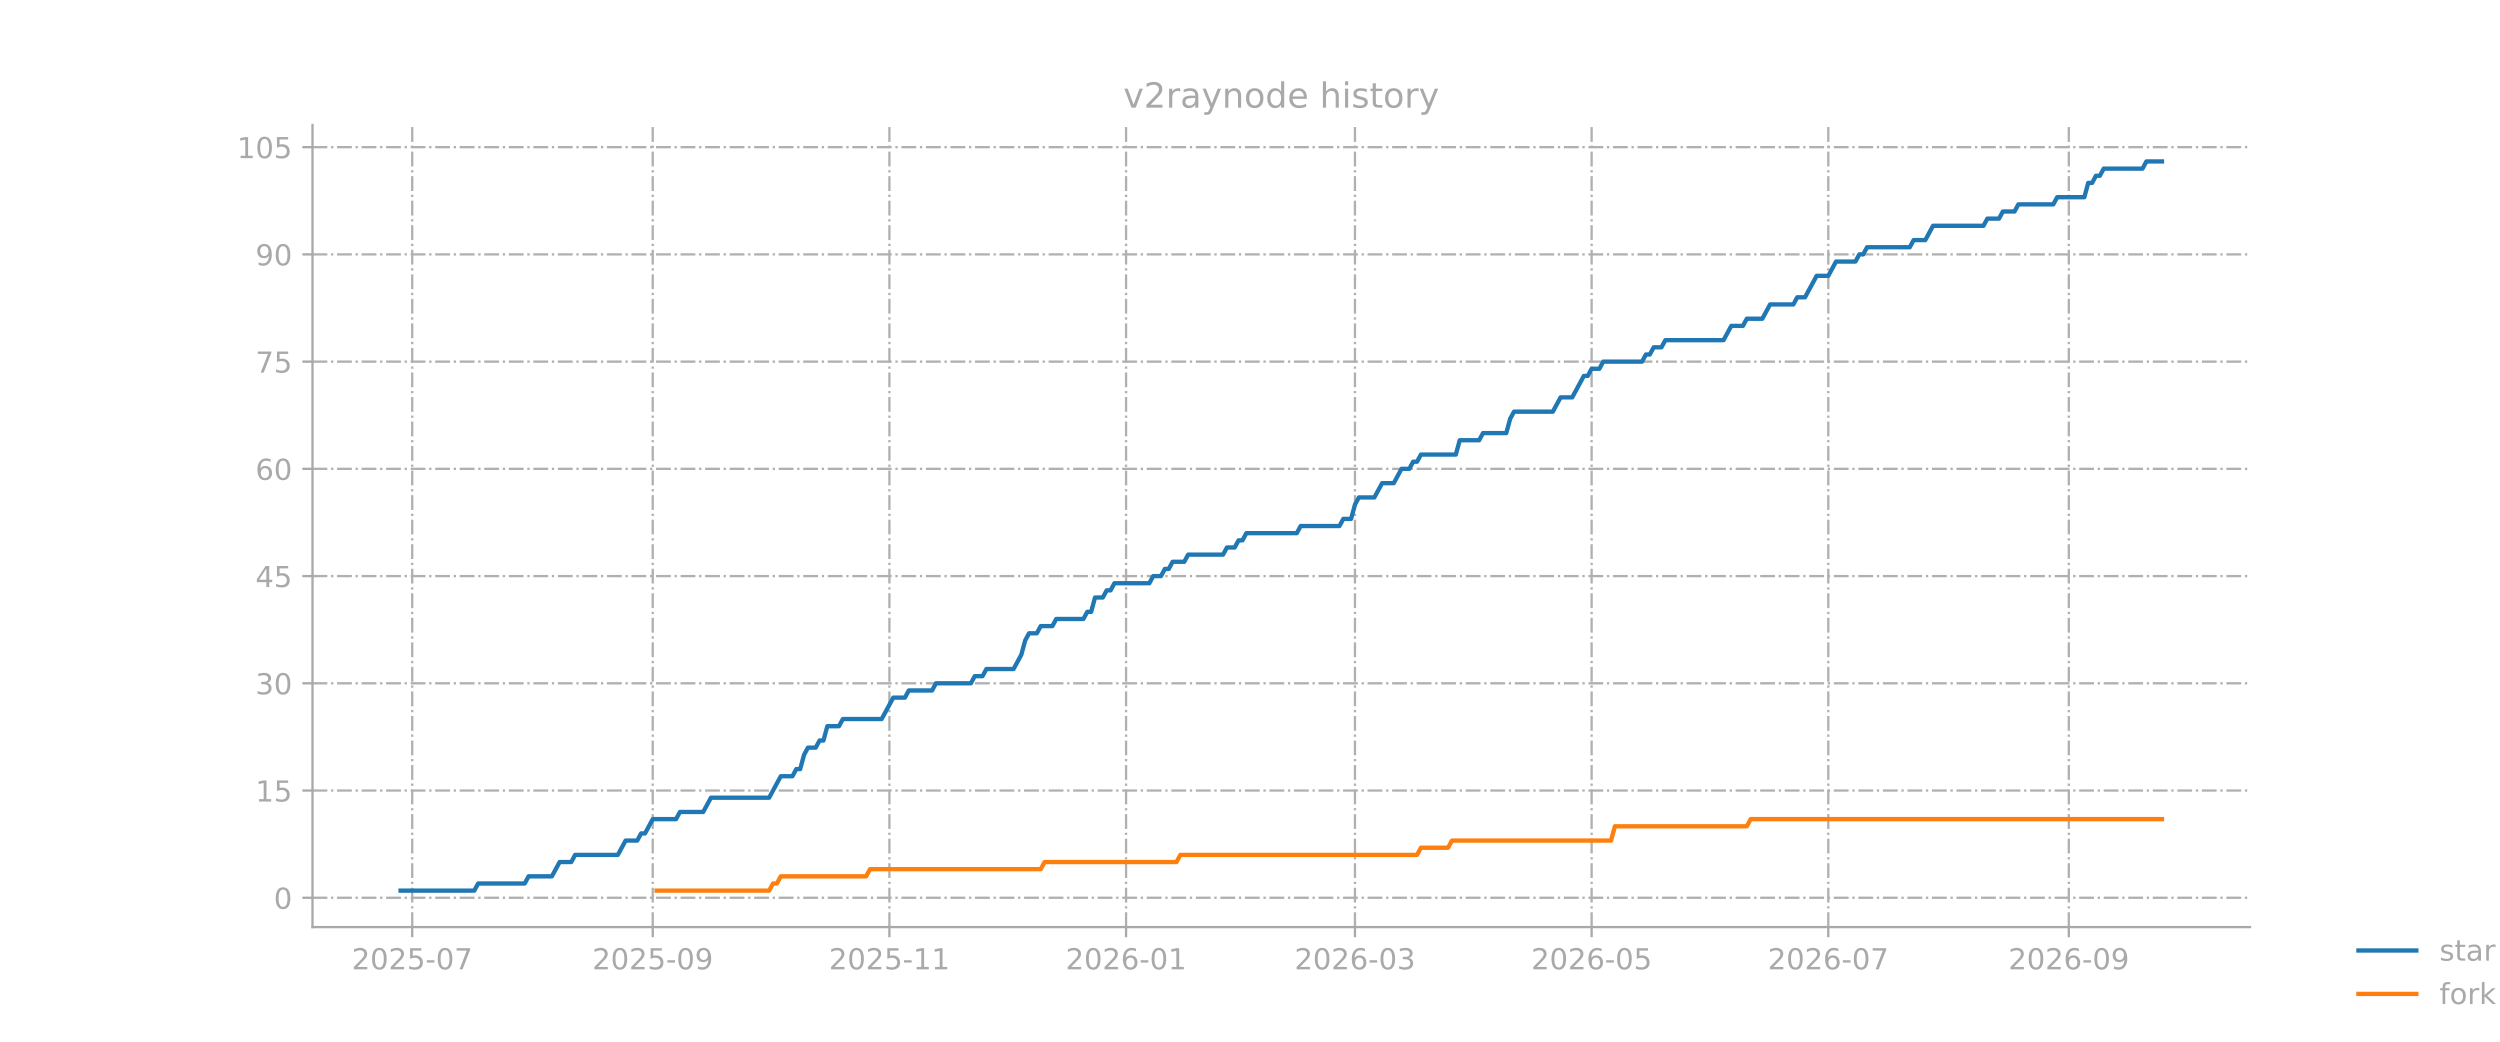
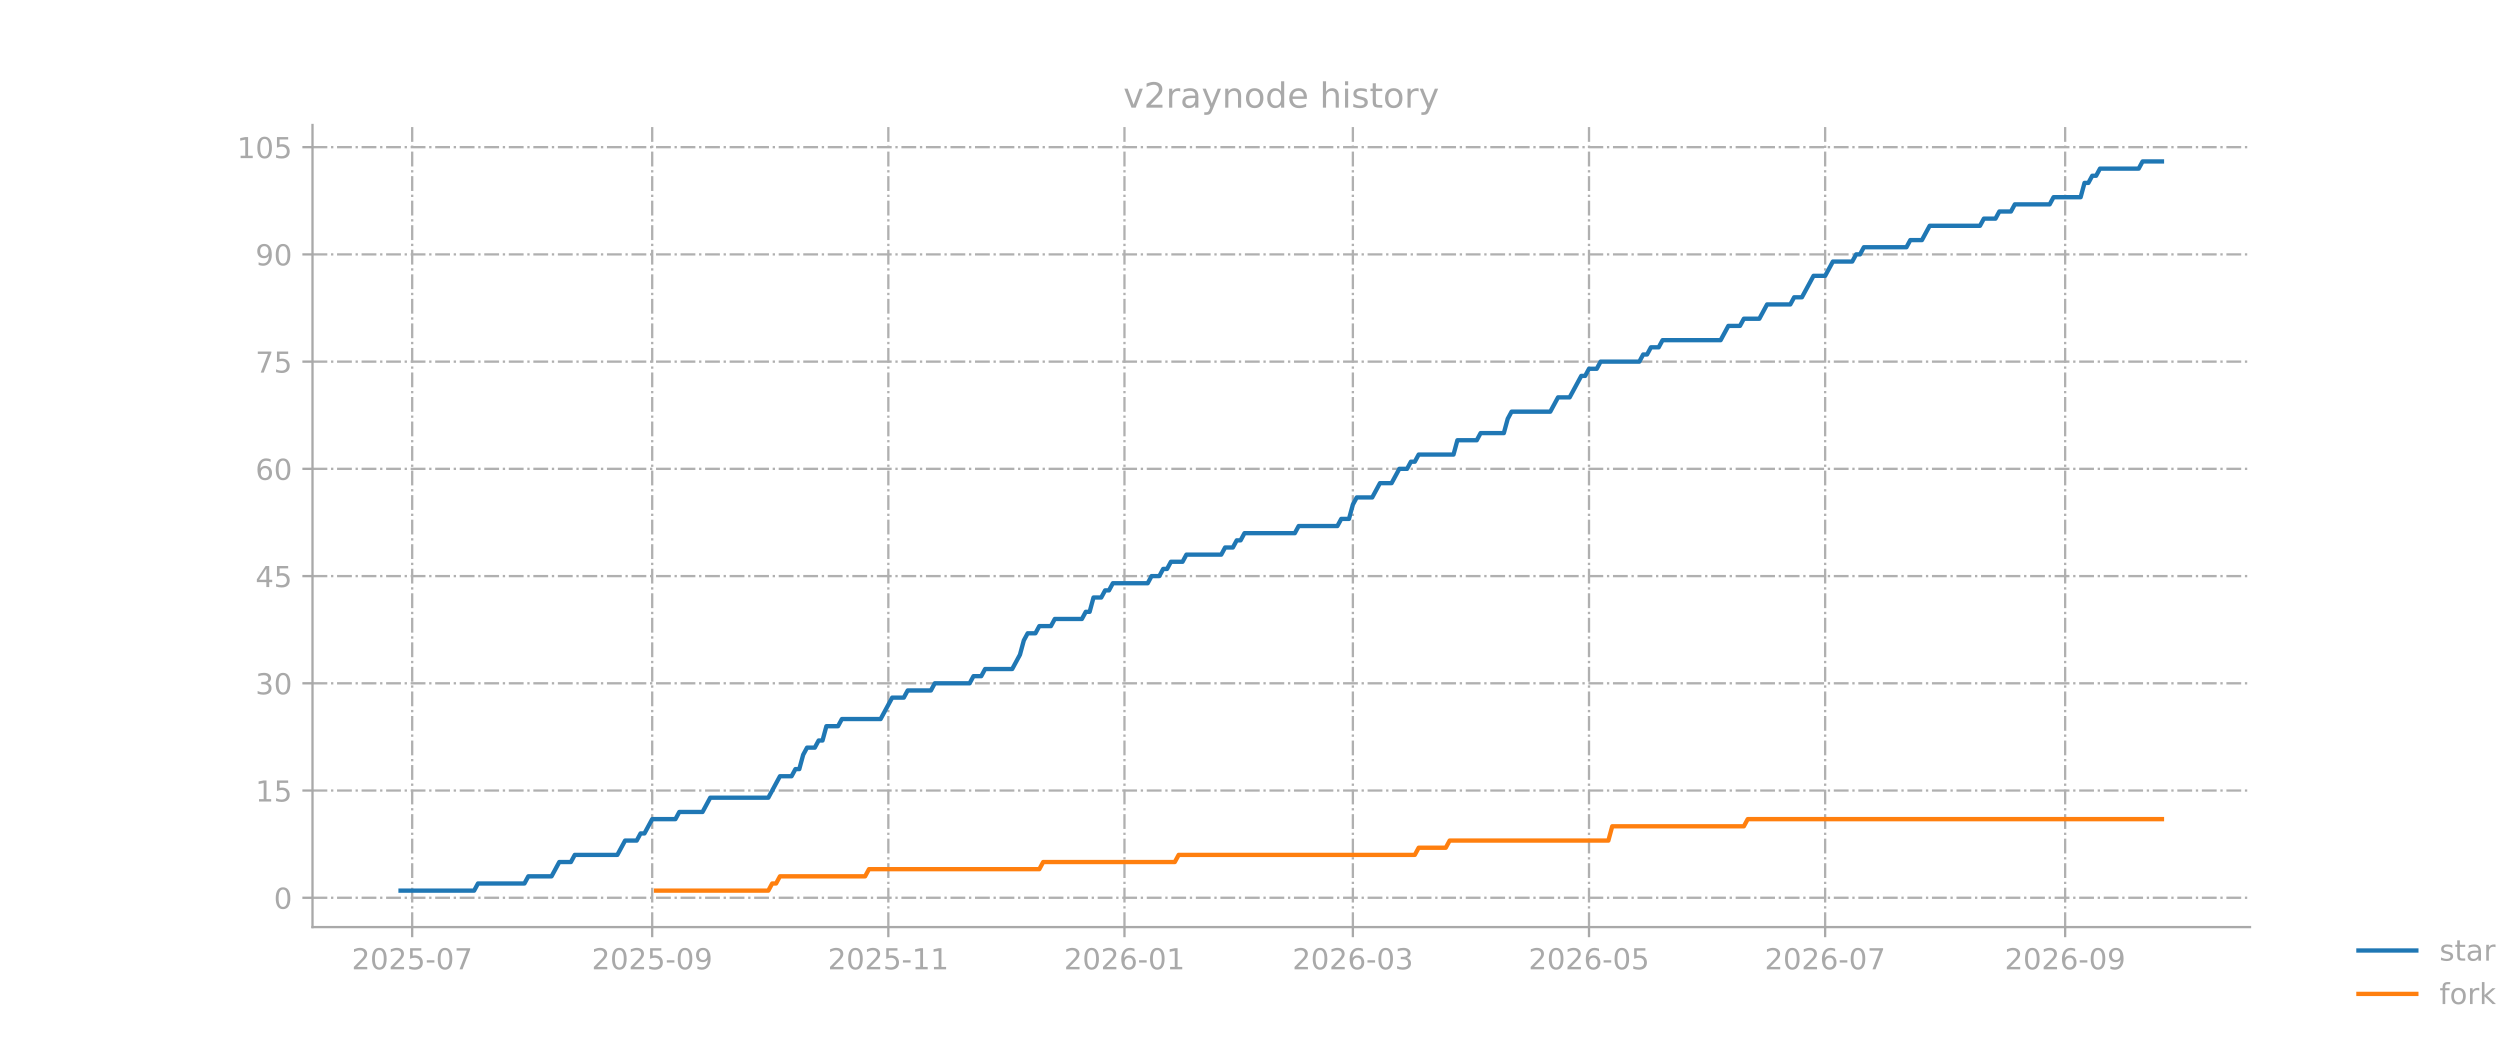
<svg xmlns="http://www.w3.org/2000/svg" xmlns:xlink="http://www.w3.org/1999/xlink" width="864pt" height="360pt" viewBox="0 0 864 360" version="1.1">
  <defs>
    <style type="text/css">*{stroke-linejoin: round; stroke-linecap: butt}</style>
  </defs>
  <g id="figure_1">
    <g id="patch_1">
      <path d="M 0 360  L 864 360  L 864 0  L 0 0  L 0 360  z " style="fill: none; opacity: 0" />
    </g>
    <g id="axes_1">
      <g id="patch_2">
        <path d="M 108 320.4  L 777.6 320.4  L 777.6 43.2  L 108 43.2  L 108 320.4  z " style="fill: none; opacity: 0" />
      </g>
      <g id="matplotlib.axis_1">
        <g id="xtick_1">
          <g id="line2d_1">
-             <path d="M 142.459 320.4  L 142.459 43.2  " clip-path="url(#peeb7a786c3)" style="fill: none; stroke-dasharray: 5.12,1.28,0.8,1.28; stroke-dashoffset: 0; stroke: #b0b0b0; stroke-width: 0.8" />
+             <path d="M 142.45 320.4  L 142.45 43.2  " clip-path="url(#pf9e2da7ff1)" style="fill: none; stroke-dasharray: 5.12,1.28,0.8,1.28; stroke-dashoffset: 0; stroke: #b0b0b0; stroke-width: 0.8" />
          </g>
          <g id="line2d_2">
            <defs>
-               <path id="mfc2c09c663" d="M 0 0  L 0 3.5  " style="stroke: #a9a9a9; stroke-width: 0.8" />
+               <path id="mf91ff2418b" d="M 0 0  L 0 3.5  " style="stroke: #a9a9a9; stroke-width: 0.8" />
            </defs>
            <g>
-               <use xlink:href="#mfc2c09c663" x="142.459" y="320.4" style="fill: #a9a9a9; stroke: #a9a9a9; stroke-width: 0.8" />
+               <use xlink:href="#mf91ff2418b" x="142.45" y="320.4" style="fill: #a9a9a9; stroke: #a9a9a9; stroke-width: 0.8" />
            </g>
          </g>
          <g id="text_1">
-             <g style="fill: #a9a9a9" transform="translate(121.5674 334.9977) scale(0.1 -0.1)">
+             <g style="fill: #a9a9a9" transform="translate(121.5585 334.9977) scale(0.1 -0.1)">
              <defs>
                <path id="DejaVuSans-15" d="M 1228 531  L 3431 531  L 3431 0  L 469 0  L 469 531  Q 828 903 1448 1529  Q 2069 2156 2228 2338  Q 2531 2678 2651 2914  Q 2772 3150 2772 3378  Q 2772 3750 2511 3984  Q 2250 4219 1831 4219  Q 1534 4219 1204 4116  Q 875 4013 500 3803  L 500 4441  Q 881 4594 1212 4672  Q 1544 4750 1819 4750  Q 2544 4750 2975 4387  Q 3406 4025 3406 3419  Q 3406 3131 3298 2873  Q 3191 2616 2906 2266  Q 2828 2175 2409 1742  Q 1991 1309 1228 531  z " transform="scale(0.015625)" />
                <path id="DejaVuSans-13" d="M 2034 4250  Q 1547 4250 1301 3770  Q 1056 3291 1056 2328  Q 1056 1369 1301 889  Q 1547 409 2034 409  Q 2525 409 2770 889  Q 3016 1369 3016 2328  Q 3016 3291 2770 3770  Q 2525 4250 2034 4250  z M 2034 4750  Q 2819 4750 3233 4129  Q 3647 3509 3647 2328  Q 3647 1150 3233 529  Q 2819 -91 2034 -91  Q 1250 -91 836 529  Q 422 1150 422 2328  Q 422 3509 836 4129  Q 1250 4750 2034 4750  z " transform="scale(0.015625)" />
                <path id="DejaVuSans-18" d="M 691 4666  L 3169 4666  L 3169 4134  L 1269 4134  L 1269 2991  Q 1406 3038 1543 3061  Q 1681 3084 1819 3084  Q 2600 3084 3056 2656  Q 3513 2228 3513 1497  Q 3513 744 3044 326  Q 2575 -91 1722 -91  Q 1428 -91 1123 -41  Q 819 9 494 109  L 494 744  Q 775 591 1075 516  Q 1375 441 1709 441  Q 2250 441 2565 725  Q 2881 1009 2881 1497  Q 2881 1984 2565 2268  Q 2250 2553 1709 2553  Q 1456 2553 1204 2497  Q 953 2441 691 2322  L 691 4666  z " transform="scale(0.015625)" />
                <path id="DejaVuSans-10" d="M 313 2009  L 1997 2009  L 1997 1497  L 313 1497  L 313 2009  z " transform="scale(0.015625)" />
                <path id="DejaVuSans-1a" d="M 525 4666  L 3525 4666  L 3525 4397  L 1831 0  L 1172 0  L 2766 4134  L 525 4134  L 525 4666  z " transform="scale(0.015625)" />
              </defs>
              <use xlink:href="#DejaVuSans-15" />
              <use xlink:href="#DejaVuSans-13" transform="translate(63.625 0)" />
              <use xlink:href="#DejaVuSans-15" transform="translate(127.25 0)" />
              <use xlink:href="#DejaVuSans-18" transform="translate(190.875 0)" />
              <use xlink:href="#DejaVuSans-10" transform="translate(254.5 0)" />
              <use xlink:href="#DejaVuSans-13" transform="translate(290.5781 0)" />
              <use xlink:href="#DejaVuSans-1a" transform="translate(354.2031 0)" />
            </g>
          </g>
        </g>
        <g id="xtick_2">
          <g id="line2d_3">
-             <path d="M 225.589 320.4  L 225.589 43.2  " clip-path="url(#peeb7a786c3)" style="fill: none; stroke-dasharray: 5.12,1.28,0.8,1.28; stroke-dashoffset: 0; stroke: #b0b0b0; stroke-width: 0.8" />
+             <path d="M 225.397 320.4  L 225.397 43.2  " clip-path="url(#pf9e2da7ff1)" style="fill: none; stroke-dasharray: 5.12,1.28,0.8,1.28; stroke-dashoffset: 0; stroke: #b0b0b0; stroke-width: 0.8" />
          </g>
          <g id="line2d_4">
            <g>
-               <use xlink:href="#mfc2c09c663" x="225.589" y="320.4" style="fill: #a9a9a9; stroke: #a9a9a9; stroke-width: 0.8" />
+               <use xlink:href="#mf91ff2418b" x="225.397" y="320.4" style="fill: #a9a9a9; stroke: #a9a9a9; stroke-width: 0.8" />
            </g>
          </g>
          <g id="text_2">
-             <g style="fill: #a9a9a9" transform="translate(204.6975 334.9977) scale(0.1 -0.1)">
+             <g style="fill: #a9a9a9" transform="translate(204.506 334.9977) scale(0.1 -0.1)">
              <defs>
                <path id="DejaVuSans-1c" d="M 703 97  L 703 672  Q 941 559 1184 500  Q 1428 441 1663 441  Q 2288 441 2617 861  Q 2947 1281 2994 2138  Q 2813 1869 2534 1725  Q 2256 1581 1919 1581  Q 1219 1581 811 2004  Q 403 2428 403 3163  Q 403 3881 828 4315  Q 1253 4750 1959 4750  Q 2769 4750 3195 4129  Q 3622 3509 3622 2328  Q 3622 1225 3098 567  Q 2575 -91 1691 -91  Q 1453 -91 1209 -44  Q 966 3 703 97  z M 1959 2075  Q 2384 2075 2632 2365  Q 2881 2656 2881 3163  Q 2881 3666 2632 3958  Q 2384 4250 1959 4250  Q 1534 4250 1286 3958  Q 1038 3666 1038 3163  Q 1038 2656 1286 2365  Q 1534 2075 1959 2075  z " transform="scale(0.015625)" />
              </defs>
              <use xlink:href="#DejaVuSans-15" />
              <use xlink:href="#DejaVuSans-13" transform="translate(63.625 0)" />
              <use xlink:href="#DejaVuSans-15" transform="translate(127.25 0)" />
              <use xlink:href="#DejaVuSans-18" transform="translate(190.875 0)" />
              <use xlink:href="#DejaVuSans-10" transform="translate(254.5 0)" />
              <use xlink:href="#DejaVuSans-13" transform="translate(290.5781 0)" />
              <use xlink:href="#DejaVuSans-1c" transform="translate(354.2031 0)" />
            </g>
          </g>
        </g>
        <g id="xtick_3">
          <g id="line2d_5">
-             <path d="M 307.378 320.4  L 307.378 43.2  " clip-path="url(#peeb7a786c3)" style="fill: none; stroke-dasharray: 5.12,1.28,0.8,1.28; stroke-dashoffset: 0; stroke: #b0b0b0; stroke-width: 0.8" />
+             <path d="M 307.007 320.4  L 307.007 43.2  " clip-path="url(#pf9e2da7ff1)" style="fill: none; stroke-dasharray: 5.12,1.28,0.8,1.28; stroke-dashoffset: 0; stroke: #b0b0b0; stroke-width: 0.8" />
          </g>
          <g id="line2d_6">
            <g>
-               <use xlink:href="#mfc2c09c663" x="307.378" y="320.4" style="fill: #a9a9a9; stroke: #a9a9a9; stroke-width: 0.8" />
+               <use xlink:href="#mf91ff2418b" x="307.007" y="320.4" style="fill: #a9a9a9; stroke: #a9a9a9; stroke-width: 0.8" />
            </g>
          </g>
          <g id="text_3">
-             <g style="fill: #a9a9a9" transform="translate(286.4869 334.9977) scale(0.1 -0.1)">
+             <g style="fill: #a9a9a9" transform="translate(286.1156 334.9977) scale(0.1 -0.1)">
              <defs>
                <path id="DejaVuSans-14" d="M 794 531  L 1825 531  L 1825 4091  L 703 3866  L 703 4441  L 1819 4666  L 2450 4666  L 2450 531  L 3481 531  L 3481 0  L 794 0  L 794 531  z " transform="scale(0.015625)" />
              </defs>
              <use xlink:href="#DejaVuSans-15" />
              <use xlink:href="#DejaVuSans-13" transform="translate(63.625 0)" />
              <use xlink:href="#DejaVuSans-15" transform="translate(127.25 0)" />
              <use xlink:href="#DejaVuSans-18" transform="translate(190.875 0)" />
              <use xlink:href="#DejaVuSans-10" transform="translate(254.5 0)" />
              <use xlink:href="#DejaVuSans-14" transform="translate(290.5781 0)" />
              <use xlink:href="#DejaVuSans-14" transform="translate(354.2031 0)" />
            </g>
          </g>
        </g>
        <g id="xtick_4">
          <g id="line2d_7">
-             <path d="M 389.168 320.4  L 389.168 43.2  " clip-path="url(#peeb7a786c3)" style="fill: none; stroke-dasharray: 5.12,1.28,0.8,1.28; stroke-dashoffset: 0; stroke: #b0b0b0; stroke-width: 0.8" />
+             <path d="M 388.617 320.4  L 388.617 43.2  " clip-path="url(#pf9e2da7ff1)" style="fill: none; stroke-dasharray: 5.12,1.28,0.8,1.28; stroke-dashoffset: 0; stroke: #b0b0b0; stroke-width: 0.8" />
          </g>
          <g id="line2d_8">
            <g>
-               <use xlink:href="#mfc2c09c663" x="389.168" y="320.4" style="fill: #a9a9a9; stroke: #a9a9a9; stroke-width: 0.8" />
+               <use xlink:href="#mf91ff2418b" x="388.617" y="320.4" style="fill: #a9a9a9; stroke: #a9a9a9; stroke-width: 0.8" />
            </g>
          </g>
          <g id="text_4">
-             <g style="fill: #a9a9a9" transform="translate(368.2762 334.9977) scale(0.1 -0.1)">
+             <g style="fill: #a9a9a9" transform="translate(367.7252 334.9977) scale(0.1 -0.1)">
              <defs>
                <path id="DejaVuSans-19" d="M 2113 2584  Q 1688 2584 1439 2293  Q 1191 2003 1191 1497  Q 1191 994 1439 701  Q 1688 409 2113 409  Q 2538 409 2786 701  Q 3034 994 3034 1497  Q 3034 2003 2786 2293  Q 2538 2584 2113 2584  z M 3366 4563  L 3366 3988  Q 3128 4100 2886 4159  Q 2644 4219 2406 4219  Q 1781 4219 1451 3797  Q 1122 3375 1075 2522  Q 1259 2794 1537 2939  Q 1816 3084 2150 3084  Q 2853 3084 3261 2657  Q 3669 2231 3669 1497  Q 3669 778 3244 343  Q 2819 -91 2113 -91  Q 1303 -91 875 529  Q 447 1150 447 2328  Q 447 3434 972 4092  Q 1497 4750 2381 4750  Q 2619 4750 2861 4703  Q 3103 4656 3366 4563  z " transform="scale(0.015625)" />
              </defs>
              <use xlink:href="#DejaVuSans-15" />
              <use xlink:href="#DejaVuSans-13" transform="translate(63.625 0)" />
              <use xlink:href="#DejaVuSans-15" transform="translate(127.25 0)" />
              <use xlink:href="#DejaVuSans-19" transform="translate(190.875 0)" />
              <use xlink:href="#DejaVuSans-10" transform="translate(254.5 0)" />
              <use xlink:href="#DejaVuSans-13" transform="translate(290.5781 0)" />
              <use xlink:href="#DejaVuSans-14" transform="translate(354.2031 0)" />
            </g>
          </g>
        </g>
        <g id="xtick_5">
          <g id="line2d_9">
-             <path d="M 468.275 320.4  L 468.275 43.2  " clip-path="url(#peeb7a786c3)" style="fill: none; stroke-dasharray: 5.12,1.28,0.8,1.28; stroke-dashoffset: 0; stroke: #b0b0b0; stroke-width: 0.8" />
+             <path d="M 467.55 320.4  L 467.55 43.2  " clip-path="url(#pf9e2da7ff1)" style="fill: none; stroke-dasharray: 5.12,1.28,0.8,1.28; stroke-dashoffset: 0; stroke: #b0b0b0; stroke-width: 0.8" />
          </g>
          <g id="line2d_10">
            <g>
-               <use xlink:href="#mfc2c09c663" x="468.275" y="320.4" style="fill: #a9a9a9; stroke: #a9a9a9; stroke-width: 0.8" />
+               <use xlink:href="#mf91ff2418b" x="467.55" y="320.4" style="fill: #a9a9a9; stroke: #a9a9a9; stroke-width: 0.8" />
            </g>
          </g>
          <g id="text_5">
-             <g style="fill: #a9a9a9" transform="translate(447.384 334.9977) scale(0.1 -0.1)">
+             <g style="fill: #a9a9a9" transform="translate(446.659 334.9977) scale(0.1 -0.1)">
              <defs>
                <path id="DejaVuSans-16" d="M 2597 2516  Q 3050 2419 3304 2112  Q 3559 1806 3559 1356  Q 3559 666 3084 287  Q 2609 -91 1734 -91  Q 1441 -91 1130 -33  Q 819 25 488 141  L 488 750  Q 750 597 1062 519  Q 1375 441 1716 441  Q 2309 441 2620 675  Q 2931 909 2931 1356  Q 2931 1769 2642 2001  Q 2353 2234 1838 2234  L 1294 2234  L 1294 2753  L 1863 2753  Q 2328 2753 2575 2939  Q 2822 3125 2822 3475  Q 2822 3834 2567 4026  Q 2313 4219 1838 4219  Q 1578 4219 1281 4162  Q 984 4106 628 3988  L 628 4550  Q 988 4650 1302 4700  Q 1616 4750 1894 4750  Q 2613 4750 3031 4423  Q 3450 4097 3450 3541  Q 3450 3153 3228 2886  Q 3006 2619 2597 2516  z " transform="scale(0.015625)" />
              </defs>
              <use xlink:href="#DejaVuSans-15" />
              <use xlink:href="#DejaVuSans-13" transform="translate(63.625 0)" />
              <use xlink:href="#DejaVuSans-15" transform="translate(127.25 0)" />
              <use xlink:href="#DejaVuSans-19" transform="translate(190.875 0)" />
              <use xlink:href="#DejaVuSans-10" transform="translate(254.5 0)" />
              <use xlink:href="#DejaVuSans-13" transform="translate(290.5781 0)" />
              <use xlink:href="#DejaVuSans-16" transform="translate(354.2031 0)" />
            </g>
          </g>
        </g>
        <g id="xtick_6">
          <g id="line2d_11">
-             <path d="M 550.065 320.4  L 550.065 43.2  " clip-path="url(#peeb7a786c3)" style="fill: none; stroke-dasharray: 5.12,1.28,0.8,1.28; stroke-dashoffset: 0; stroke: #b0b0b0; stroke-width: 0.8" />
+             <path d="M 549.16 320.4  L 549.16 43.2  " clip-path="url(#pf9e2da7ff1)" style="fill: none; stroke-dasharray: 5.12,1.28,0.8,1.28; stroke-dashoffset: 0; stroke: #b0b0b0; stroke-width: 0.8" />
          </g>
          <g id="line2d_12">
            <g>
-               <use xlink:href="#mfc2c09c663" x="550.065" y="320.4" style="fill: #a9a9a9; stroke: #a9a9a9; stroke-width: 0.8" />
+               <use xlink:href="#mf91ff2418b" x="549.16" y="320.4" style="fill: #a9a9a9; stroke: #a9a9a9; stroke-width: 0.8" />
            </g>
          </g>
          <g id="text_6">
-             <g style="fill: #a9a9a9" transform="translate(529.1733 334.9977) scale(0.1 -0.1)">
+             <g style="fill: #a9a9a9" transform="translate(528.2686 334.9977) scale(0.1 -0.1)">
              <use xlink:href="#DejaVuSans-15" />
              <use xlink:href="#DejaVuSans-13" transform="translate(63.625 0)" />
              <use xlink:href="#DejaVuSans-15" transform="translate(127.25 0)" />
              <use xlink:href="#DejaVuSans-19" transform="translate(190.875 0)" />
              <use xlink:href="#DejaVuSans-10" transform="translate(254.5 0)" />
              <use xlink:href="#DejaVuSans-13" transform="translate(290.5781 0)" />
              <use xlink:href="#DejaVuSans-18" transform="translate(354.2031 0)" />
            </g>
          </g>
        </g>
        <g id="xtick_7">
          <g id="line2d_13">
-             <path d="M 631.854 320.4  L 631.854 43.2  " clip-path="url(#peeb7a786c3)" style="fill: none; stroke-dasharray: 5.12,1.28,0.8,1.28; stroke-dashoffset: 0; stroke: #b0b0b0; stroke-width: 0.8" />
+             <path d="M 630.77 320.4  L 630.77 43.2  " clip-path="url(#pf9e2da7ff1)" style="fill: none; stroke-dasharray: 5.12,1.28,0.8,1.28; stroke-dashoffset: 0; stroke: #b0b0b0; stroke-width: 0.8" />
          </g>
          <g id="line2d_14">
            <g>
-               <use xlink:href="#mfc2c09c663" x="631.854" y="320.4" style="fill: #a9a9a9; stroke: #a9a9a9; stroke-width: 0.8" />
+               <use xlink:href="#mf91ff2418b" x="630.77" y="320.4" style="fill: #a9a9a9; stroke: #a9a9a9; stroke-width: 0.8" />
            </g>
          </g>
          <g id="text_7">
-             <g style="fill: #a9a9a9" transform="translate(610.9627 334.9977) scale(0.1 -0.1)">
+             <g style="fill: #a9a9a9" transform="translate(609.8782 334.9977) scale(0.1 -0.1)">
              <use xlink:href="#DejaVuSans-15" />
              <use xlink:href="#DejaVuSans-13" transform="translate(63.625 0)" />
              <use xlink:href="#DejaVuSans-15" transform="translate(127.25 0)" />
              <use xlink:href="#DejaVuSans-19" transform="translate(190.875 0)" />
              <use xlink:href="#DejaVuSans-10" transform="translate(254.5 0)" />
              <use xlink:href="#DejaVuSans-13" transform="translate(290.5781 0)" />
              <use xlink:href="#DejaVuSans-1a" transform="translate(354.2031 0)" />
            </g>
          </g>
        </g>
        <g id="xtick_8">
          <g id="line2d_15">
-             <path d="M 714.984 320.4  L 714.984 43.2  " clip-path="url(#peeb7a786c3)" style="fill: none; stroke-dasharray: 5.12,1.28,0.8,1.28; stroke-dashoffset: 0; stroke: #b0b0b0; stroke-width: 0.8" />
+             <path d="M 713.717 320.4  L 713.717 43.2  " clip-path="url(#pf9e2da7ff1)" style="fill: none; stroke-dasharray: 5.12,1.28,0.8,1.28; stroke-dashoffset: 0; stroke: #b0b0b0; stroke-width: 0.8" />
          </g>
          <g id="line2d_16">
            <g>
-               <use xlink:href="#mfc2c09c663" x="714.984" y="320.4" style="fill: #a9a9a9; stroke: #a9a9a9; stroke-width: 0.8" />
+               <use xlink:href="#mf91ff2418b" x="713.717" y="320.4" style="fill: #a9a9a9; stroke: #a9a9a9; stroke-width: 0.8" />
            </g>
          </g>
          <g id="text_8">
-             <g style="fill: #a9a9a9" transform="translate(694.0928 334.9977) scale(0.1 -0.1)">
+             <g style="fill: #a9a9a9" transform="translate(692.8257 334.9977) scale(0.1 -0.1)">
              <use xlink:href="#DejaVuSans-15" />
              <use xlink:href="#DejaVuSans-13" transform="translate(63.625 0)" />
              <use xlink:href="#DejaVuSans-15" transform="translate(127.25 0)" />
              <use xlink:href="#DejaVuSans-19" transform="translate(190.875 0)" />
              <use xlink:href="#DejaVuSans-10" transform="translate(254.5 0)" />
              <use xlink:href="#DejaVuSans-13" transform="translate(290.5781 0)" />
              <use xlink:href="#DejaVuSans-1c" transform="translate(354.2031 0)" />
            </g>
          </g>
        </g>
      </g>
      <g id="matplotlib.axis_2">
        <g id="ytick_1">
          <g id="line2d_17">
-             <path d="M 108 310.271  L 777.6 310.271  " clip-path="url(#peeb7a786c3)" style="fill: none; stroke-dasharray: 5.12,1.28,0.8,1.28; stroke-dashoffset: 0; stroke: #b0b0b0; stroke-width: 0.8" />
+             <path d="M 108 310.271  L 777.6 310.271  " clip-path="url(#pf9e2da7ff1)" style="fill: none; stroke-dasharray: 5.12,1.28,0.8,1.28; stroke-dashoffset: 0; stroke: #b0b0b0; stroke-width: 0.8" />
          </g>
          <g id="line2d_18">
            <defs>
-               <path id="m3fbd3d00a0" d="M 0 0  L -3.5 0  " style="stroke: #a9a9a9; stroke-width: 0.8" />
+               <path id="m2a376e84f8" d="M 0 0  L -3.5 0  " style="stroke: #a9a9a9; stroke-width: 0.8" />
            </defs>
            <g>
-               <use xlink:href="#m3fbd3d00a0" x="108" y="310.271" style="fill: #a9a9a9; stroke: #a9a9a9; stroke-width: 0.8" />
+               <use xlink:href="#m2a376e84f8" x="108" y="310.271" style="fill: #a9a9a9; stroke: #a9a9a9; stroke-width: 0.8" />
            </g>
          </g>
          <g id="text_9">
            <g style="fill: #a9a9a9" transform="translate(94.6375 314.0694) scale(0.1 -0.1)">
              <use xlink:href="#DejaVuSans-13" />
            </g>
          </g>
        </g>
        <g id="ytick_2">
          <g id="line2d_19">
-             <path d="M 108 273.212  L 777.6 273.212  " clip-path="url(#peeb7a786c3)" style="fill: none; stroke-dasharray: 5.12,1.28,0.8,1.28; stroke-dashoffset: 0; stroke: #b0b0b0; stroke-width: 0.8" />
+             <path d="M 108 273.212  L 777.6 273.212  " clip-path="url(#pf9e2da7ff1)" style="fill: none; stroke-dasharray: 5.12,1.28,0.8,1.28; stroke-dashoffset: 0; stroke: #b0b0b0; stroke-width: 0.8" />
          </g>
          <g id="line2d_20">
            <g>
-               <use xlink:href="#m3fbd3d00a0" x="108" y="273.212" style="fill: #a9a9a9; stroke: #a9a9a9; stroke-width: 0.8" />
+               <use xlink:href="#m2a376e84f8" x="108" y="273.212" style="fill: #a9a9a9; stroke: #a9a9a9; stroke-width: 0.8" />
            </g>
          </g>
          <g id="text_10">
            <g style="fill: #a9a9a9" transform="translate(88.275 277.0106) scale(0.1 -0.1)">
              <use xlink:href="#DejaVuSans-14" />
              <use xlink:href="#DejaVuSans-18" transform="translate(63.625 0)" />
            </g>
          </g>
        </g>
        <g id="ytick_3">
          <g id="line2d_21">
-             <path d="M 108 236.153  L 777.6 236.153  " clip-path="url(#peeb7a786c3)" style="fill: none; stroke-dasharray: 5.12,1.28,0.8,1.28; stroke-dashoffset: 0; stroke: #b0b0b0; stroke-width: 0.8" />
+             <path d="M 108 236.153  L 777.6 236.153  " clip-path="url(#pf9e2da7ff1)" style="fill: none; stroke-dasharray: 5.12,1.28,0.8,1.28; stroke-dashoffset: 0; stroke: #b0b0b0; stroke-width: 0.8" />
          </g>
          <g id="line2d_22">
            <g>
-               <use xlink:href="#m3fbd3d00a0" x="108" y="236.153" style="fill: #a9a9a9; stroke: #a9a9a9; stroke-width: 0.8" />
+               <use xlink:href="#m2a376e84f8" x="108" y="236.153" style="fill: #a9a9a9; stroke: #a9a9a9; stroke-width: 0.8" />
            </g>
          </g>
          <g id="text_11">
            <g style="fill: #a9a9a9" transform="translate(88.275 239.9518) scale(0.1 -0.1)">
              <use xlink:href="#DejaVuSans-16" />
              <use xlink:href="#DejaVuSans-13" transform="translate(63.625 0)" />
            </g>
          </g>
        </g>
        <g id="ytick_4">
          <g id="line2d_23">
-             <path d="M 108 199.094  L 777.6 199.094  " clip-path="url(#peeb7a786c3)" style="fill: none; stroke-dasharray: 5.12,1.28,0.8,1.28; stroke-dashoffset: 0; stroke: #b0b0b0; stroke-width: 0.8" />
+             <path d="M 108 199.094  L 777.6 199.094  " clip-path="url(#pf9e2da7ff1)" style="fill: none; stroke-dasharray: 5.12,1.28,0.8,1.28; stroke-dashoffset: 0; stroke: #b0b0b0; stroke-width: 0.8" />
          </g>
          <g id="line2d_24">
            <g>
-               <use xlink:href="#m3fbd3d00a0" x="108" y="199.094" style="fill: #a9a9a9; stroke: #a9a9a9; stroke-width: 0.8" />
+               <use xlink:href="#m2a376e84f8" x="108" y="199.094" style="fill: #a9a9a9; stroke: #a9a9a9; stroke-width: 0.8" />
            </g>
          </g>
          <g id="text_12">
            <g style="fill: #a9a9a9" transform="translate(88.275 202.8929) scale(0.1 -0.1)">
              <defs>
                <path id="DejaVuSans-17" d="M 2419 4116  L 825 1625  L 2419 1625  L 2419 4116  z M 2253 4666  L 3047 4666  L 3047 1625  L 3713 1625  L 3713 1100  L 3047 1100  L 3047 0  L 2419 0  L 2419 1100  L 313 1100  L 313 1709  L 2253 4666  z " transform="scale(0.015625)" />
              </defs>
              <use xlink:href="#DejaVuSans-17" />
              <use xlink:href="#DejaVuSans-18" transform="translate(63.625 0)" />
            </g>
          </g>
        </g>
        <g id="ytick_5">
          <g id="line2d_25">
-             <path d="M 108 162.035  L 777.6 162.035  " clip-path="url(#peeb7a786c3)" style="fill: none; stroke-dasharray: 5.12,1.28,0.8,1.28; stroke-dashoffset: 0; stroke: #b0b0b0; stroke-width: 0.8" />
+             <path d="M 108 162.035  L 777.6 162.035  " clip-path="url(#pf9e2da7ff1)" style="fill: none; stroke-dasharray: 5.12,1.28,0.8,1.28; stroke-dashoffset: 0; stroke: #b0b0b0; stroke-width: 0.8" />
          </g>
          <g id="line2d_26">
            <g>
-               <use xlink:href="#m3fbd3d00a0" x="108" y="162.035" style="fill: #a9a9a9; stroke: #a9a9a9; stroke-width: 0.8" />
+               <use xlink:href="#m2a376e84f8" x="108" y="162.035" style="fill: #a9a9a9; stroke: #a9a9a9; stroke-width: 0.8" />
            </g>
          </g>
          <g id="text_13">
            <g style="fill: #a9a9a9" transform="translate(88.275 165.8341) scale(0.1 -0.1)">
              <use xlink:href="#DejaVuSans-19" />
              <use xlink:href="#DejaVuSans-13" transform="translate(63.625 0)" />
            </g>
          </g>
        </g>
        <g id="ytick_6">
          <g id="line2d_27">
-             <path d="M 108 124.976  L 777.6 124.976  " clip-path="url(#peeb7a786c3)" style="fill: none; stroke-dasharray: 5.12,1.28,0.8,1.28; stroke-dashoffset: 0; stroke: #b0b0b0; stroke-width: 0.8" />
+             <path d="M 108 124.976  L 777.6 124.976  " clip-path="url(#pf9e2da7ff1)" style="fill: none; stroke-dasharray: 5.12,1.28,0.8,1.28; stroke-dashoffset: 0; stroke: #b0b0b0; stroke-width: 0.8" />
          </g>
          <g id="line2d_28">
            <g>
-               <use xlink:href="#m3fbd3d00a0" x="108" y="124.976" style="fill: #a9a9a9; stroke: #a9a9a9; stroke-width: 0.8" />
+               <use xlink:href="#m2a376e84f8" x="108" y="124.976" style="fill: #a9a9a9; stroke: #a9a9a9; stroke-width: 0.8" />
            </g>
          </g>
          <g id="text_14">
            <g style="fill: #a9a9a9" transform="translate(88.275 128.7753) scale(0.1 -0.1)">
              <use xlink:href="#DejaVuSans-1a" />
              <use xlink:href="#DejaVuSans-18" transform="translate(63.625 0)" />
            </g>
          </g>
        </g>
        <g id="ytick_7">
          <g id="line2d_29">
-             <path d="M 108 87.918  L 777.6 87.918  " clip-path="url(#peeb7a786c3)" style="fill: none; stroke-dasharray: 5.12,1.28,0.8,1.28; stroke-dashoffset: 0; stroke: #b0b0b0; stroke-width: 0.8" />
+             <path d="M 108 87.918  L 777.6 87.918  " clip-path="url(#pf9e2da7ff1)" style="fill: none; stroke-dasharray: 5.12,1.28,0.8,1.28; stroke-dashoffset: 0; stroke: #b0b0b0; stroke-width: 0.8" />
          </g>
          <g id="line2d_30">
            <g>
-               <use xlink:href="#m3fbd3d00a0" x="108" y="87.918" style="fill: #a9a9a9; stroke: #a9a9a9; stroke-width: 0.8" />
+               <use xlink:href="#m2a376e84f8" x="108" y="87.918" style="fill: #a9a9a9; stroke: #a9a9a9; stroke-width: 0.8" />
            </g>
          </g>
          <g id="text_15">
            <g style="fill: #a9a9a9" transform="translate(88.275 91.71648) scale(0.1 -0.1)">
              <use xlink:href="#DejaVuSans-1c" />
              <use xlink:href="#DejaVuSans-13" transform="translate(63.625 0)" />
            </g>
          </g>
        </g>
        <g id="ytick_8">
          <g id="line2d_31">
-             <path d="M 108 50.859  L 777.6 50.859  " clip-path="url(#peeb7a786c3)" style="fill: none; stroke-dasharray: 5.12,1.28,0.8,1.28; stroke-dashoffset: 0; stroke: #b0b0b0; stroke-width: 0.8" />
+             <path d="M 108 50.859  L 777.6 50.859  " clip-path="url(#pf9e2da7ff1)" style="fill: none; stroke-dasharray: 5.12,1.28,0.8,1.28; stroke-dashoffset: 0; stroke: #b0b0b0; stroke-width: 0.8" />
          </g>
          <g id="line2d_32">
            <g>
-               <use xlink:href="#m3fbd3d00a0" x="108" y="50.859" style="fill: #a9a9a9; stroke: #a9a9a9; stroke-width: 0.8" />
+               <use xlink:href="#m2a376e84f8" x="108" y="50.859" style="fill: #a9a9a9; stroke: #a9a9a9; stroke-width: 0.8" />
            </g>
          </g>
          <g id="text_16">
            <g style="fill: #a9a9a9" transform="translate(81.9125 54.65765) scale(0.1 -0.1)">
              <use xlink:href="#DejaVuSans-14" />
              <use xlink:href="#DejaVuSans-13" transform="translate(63.625 0)" />
              <use xlink:href="#DejaVuSans-18" transform="translate(127.25 0)" />
            </g>
          </g>
        </g>
      </g>
      <g id="line2d_33">
-         <path d="M 138.436 307.8  L 163.912 307.8  L 165.253 305.329  L 181.342 305.329  L 182.683 302.859  L 190.728 302.859  L 193.41 297.918  L 197.432 297.918  L 198.773 295.447  L 213.522 295.447  L 216.203 290.506  L 220.226 290.506  L 221.567 288.035  L 222.907 288.035  L 225.589 283.094  L 233.634 283.094  L 234.975 280.624  L 243.019 280.624  L 245.701 275.682  L 265.813 275.682  L 269.836 268.271  L 273.858 268.271  L 275.199 265.8  L 276.54 265.8  L 277.88 260.859  L 279.221 258.388  L 281.903 258.388  L 283.244 255.918  L 284.585 255.918  L 285.925 250.976  L 289.948 250.976  L 291.289 248.506  L 304.697 248.506  L 308.719 241.094  L 312.742 241.094  L 314.082 238.624  L 322.127 238.624  L 323.468 236.153  L 335.535 236.153  L 336.876 233.682  L 339.558 233.682  L 340.899 231.212  L 350.284 231.212  L 352.966 226.271  L 354.307 221.329  L 355.647 218.859  L 358.329 218.859  L 359.67 216.388  L 363.692 216.388  L 365.033 213.918  L 374.419 213.918  L 375.76 211.447  L 377.1 211.447  L 378.441 206.506  L 381.123 206.506  L 382.464 204.035  L 383.804 204.035  L 385.145 201.565  L 397.212 201.565  L 398.553 199.094  L 401.235 199.094  L 402.576 196.624  L 403.917 196.624  L 405.257 194.153  L 409.28 194.153  L 410.621 191.682  L 422.688 191.682  L 424.029 189.212  L 426.71 189.212  L 428.051 186.741  L 429.392 186.741  L 430.733 184.271  L 448.163 184.271  L 449.504 181.8  L 462.912 181.8  L 464.253 179.329  L 466.935 179.329  L 468.275 174.388  L 469.616 171.918  L 474.979 171.918  L 477.661 166.976  L 481.683 166.976  L 484.365 162.035  L 487.047 162.035  L 488.388 159.565  L 489.728 159.565  L 491.069 157.094  L 503.136 157.094  L 504.477 152.153  L 511.181 152.153  L 512.522 149.682  L 520.567 149.682  L 521.908 144.741  L 523.249 142.271  L 536.657 142.271  L 539.338 137.329  L 543.361 137.329  L 547.383 129.918  L 548.724 129.918  L 550.065 127.447  L 552.746 127.447  L 554.087 124.976  L 567.495 124.976  L 568.836 122.506  L 570.177 122.506  L 571.518 120.035  L 574.199 120.035  L 575.54 117.565  L 595.652 117.565  L 598.334 112.624  L 602.356 112.624  L 603.697 110.153  L 609.06 110.153  L 611.742 105.212  L 619.787 105.212  L 621.128 102.741  L 623.809 102.741  L 627.832 95.329  L 631.854 95.329  L 634.536 90.388  L 641.24 90.388  L 642.581 87.918  L 643.921 87.918  L 645.262 85.447  L 660.011 85.447  L 661.352 82.976  L 665.374 82.976  L 668.056 78.035  L 685.486 78.035  L 686.827 75.565  L 690.85 75.565  L 692.19 73.094  L 696.213 73.094  L 697.554 70.624  L 709.621 70.624  L 710.962 68.153  L 720.347 68.153  L 721.688 63.212  L 723.029 63.212  L 724.37 60.741  L 725.711 60.741  L 727.052 58.271  L 740.46 58.271  L 741.8 55.8  L 747.164 55.8  L 747.164 55.8  " clip-path="url(#peeb7a786c3)" style="fill: none; stroke: #1f77b4; stroke-width: 1.5; stroke-linecap: square" />
+         <path d="M 138.436 307.8  L 163.856 307.8  L 165.194 305.329  L 181.248 305.329  L 182.586 302.859  L 190.613 302.859  L 193.289 297.918  L 197.302 297.918  L 198.64 295.447  L 213.357 295.447  L 216.032 290.506  L 220.046 290.506  L 221.384 288.035  L 222.722 288.035  L 225.397 283.094  L 233.425 283.094  L 234.762 280.624  L 242.79 280.624  L 245.465 275.682  L 265.533 275.682  L 269.547 268.271  L 273.56 268.271  L 274.898 265.8  L 276.236 265.8  L 277.574 260.859  L 278.912 258.388  L 281.588 258.388  L 282.925 255.918  L 284.263 255.918  L 285.601 250.976  L 289.615 250.976  L 290.953 248.506  L 304.331 248.506  L 308.345 241.094  L 312.358 241.094  L 313.696 238.624  L 321.723 238.624  L 323.061 236.153  L 335.102 236.153  L 336.44 233.682  L 339.116 233.682  L 340.454 231.212  L 349.819 231.212  L 352.494 226.271  L 353.832 221.329  L 355.17 218.859  L 357.846 218.859  L 359.184 216.388  L 363.197 216.388  L 364.535 213.918  L 373.9 213.918  L 375.238 211.447  L 376.576 211.447  L 377.914 206.506  L 380.589 206.506  L 381.927 204.035  L 383.265 204.035  L 384.603 201.565  L 396.644 201.565  L 397.982 199.094  L 400.657 199.094  L 401.995 196.624  L 403.333 196.624  L 404.671 194.153  L 408.685 194.153  L 410.022 191.682  L 422.063 191.682  L 423.401 189.212  L 426.077 189.212  L 427.415 186.741  L 428.752 186.741  L 430.09 184.271  L 447.483 184.271  L 448.82 181.8  L 462.199 181.8  L 463.537 179.329  L 466.213 179.329  L 467.55 174.388  L 468.888 171.918  L 474.24 171.918  L 476.915 166.976  L 480.929 166.976  L 483.605 162.035  L 486.281 162.035  L 487.618 159.565  L 488.956 159.565  L 490.294 157.094  L 502.335 157.094  L 503.673 152.153  L 510.362 152.153  L 511.7 149.682  L 519.727 149.682  L 521.065 144.741  L 522.403 142.271  L 535.781 142.271  L 538.457 137.329  L 542.471 137.329  L 546.484 129.918  L 547.822 129.918  L 549.16 127.447  L 551.836 127.447  L 553.174 124.976  L 566.552 124.976  L 567.89 122.506  L 569.228 122.506  L 570.566 120.035  L 573.242 120.035  L 574.579 117.565  L 594.647 117.565  L 597.323 112.624  L 601.337 112.624  L 602.675 110.153  L 608.026 110.153  L 610.702 105.212  L 618.729 105.212  L 620.067 102.741  L 622.742 102.741  L 626.756 95.329  L 630.77 95.329  L 633.445 90.388  L 640.135 90.388  L 641.473 87.918  L 642.81 87.918  L 644.148 85.447  L 658.865 85.447  L 660.203 82.976  L 664.216 82.976  L 666.892 78.035  L 684.284 78.035  L 685.622 75.565  L 689.636 75.565  L 690.973 73.094  L 694.987 73.094  L 696.325 70.624  L 708.366 70.624  L 709.703 68.153  L 719.069 68.153  L 720.406 63.212  L 721.744 63.212  L 723.082 60.741  L 724.42 60.741  L 725.758 58.271  L 739.136 58.271  L 740.474 55.8  L 747.164 55.8  L 747.164 55.8  " clip-path="url(#pf9e2da7ff1)" style="fill: none; stroke: #1f77b4; stroke-width: 1.5; stroke-linecap: square" />
      </g>
      <g id="line2d_34">
-         <path d="M 226.93 307.8  L 265.813 307.8  L 267.154 305.329  L 268.495 305.329  L 269.836 302.859  L 299.333 302.859  L 300.674 300.388  L 359.67 300.388  L 361.011 297.918  L 406.598 297.918  L 407.939 295.447  L 489.728 295.447  L 491.069 292.976  L 500.455 292.976  L 501.796 290.506  L 556.769 290.506  L 558.11 285.565  L 603.697 285.565  L 605.038 283.094  L 747.164 283.094  L 747.164 283.094  " clip-path="url(#peeb7a786c3)" style="fill: none; stroke: #ff7f0e; stroke-width: 1.5; stroke-linecap: square" />
+         <path d="M 226.735 307.8  L 265.533 307.8  L 266.871 305.329  L 268.209 305.329  L 269.547 302.859  L 298.98 302.859  L 300.318 300.388  L 359.184 300.388  L 360.521 297.918  L 406.009 297.918  L 407.347 295.447  L 488.956 295.447  L 490.294 292.976  L 499.659 292.976  L 500.997 290.506  L 555.849 290.506  L 557.187 285.565  L 602.675 285.565  L 604.012 283.094  L 747.164 283.094  L 747.164 283.094  " clip-path="url(#pf9e2da7ff1)" style="fill: none; stroke: #ff7f0e; stroke-width: 1.5; stroke-linecap: square" />
      </g>
      <g id="patch_3">
        <path d="M 108 320.4  L 108 43.2  " style="fill: none; stroke: #a9a9a9; stroke-width: 0.8; stroke-linejoin: miter; stroke-linecap: square" />
      </g>
      <g id="patch_4">
        <path d="M 777.6 320.4  L 777.6 43.2  " style="fill: none" />
      </g>
      <g id="patch_5">
        <path d="M 108 320.4  L 777.6 320.4  " style="fill: none; stroke: #a9a9a9; stroke-width: 0.8; stroke-linejoin: miter; stroke-linecap: square" />
      </g>
      <g id="patch_6">
        <path d="M 108 43.2  L 777.6 43.2  " style="fill: none" />
      </g>
      <g id="text_17">
        <g style="fill: #a9a9a9" transform="translate(388.2188 37.2) scale(0.12 -0.12)">
          <defs>
            <path id="DejaVuSans-59" d="M 191 3500  L 800 3500  L 1894 563  L 2988 3500  L 3597 3500  L 2284 0  L 1503 0  L 191 3500  z " transform="scale(0.015625)" />
            <path id="DejaVuSans-55" d="M 2631 2963  Q 2534 3019 2420 3045  Q 2306 3072 2169 3072  Q 1681 3072 1420 2755  Q 1159 2438 1159 1844  L 1159 0  L 581 0  L 581 3500  L 1159 3500  L 1159 2956  Q 1341 3275 1631 3429  Q 1922 3584 2338 3584  Q 2397 3584 2469 3576  Q 2541 3569 2628 3553  L 2631 2963  z " transform="scale(0.015625)" />
            <path id="DejaVuSans-44" d="M 2194 1759  Q 1497 1759 1228 1600  Q 959 1441 959 1056  Q 959 750 1161 570  Q 1363 391 1709 391  Q 2188 391 2477 730  Q 2766 1069 2766 1631  L 2766 1759  L 2194 1759  z M 3341 1997  L 3341 0  L 2766 0  L 2766 531  Q 2569 213 2275 61  Q 1981 -91 1556 -91  Q 1019 -91 701 211  Q 384 513 384 1019  Q 384 1609 779 1909  Q 1175 2209 1959 2209  L 2766 2209  L 2766 2266  Q 2766 2663 2505 2880  Q 2244 3097 1772 3097  Q 1472 3097 1187 3025  Q 903 2953 641 2809  L 641 3341  Q 956 3463 1253 3523  Q 1550 3584 1831 3584  Q 2591 3584 2966 3190  Q 3341 2797 3341 1997  z " transform="scale(0.015625)" />
            <path id="DejaVuSans-5c" d="M 2059 -325  Q 1816 -950 1584 -1140  Q 1353 -1331 966 -1331  L 506 -1331  L 506 -850  L 844 -850  Q 1081 -850 1212 -737  Q 1344 -625 1503 -206  L 1606 56  L 191 3500  L 800 3500  L 1894 763  L 2988 3500  L 3597 3500  L 2059 -325  z " transform="scale(0.015625)" />
            <path id="DejaVuSans-51" d="M 3513 2113  L 3513 0  L 2938 0  L 2938 2094  Q 2938 2591 2744 2837  Q 2550 3084 2163 3084  Q 1697 3084 1428 2787  Q 1159 2491 1159 1978  L 1159 0  L 581 0  L 581 3500  L 1159 3500  L 1159 2956  Q 1366 3272 1645 3428  Q 1925 3584 2291 3584  Q 2894 3584 3203 3211  Q 3513 2838 3513 2113  z " transform="scale(0.015625)" />
            <path id="DejaVuSans-52" d="M 1959 3097  Q 1497 3097 1228 2736  Q 959 2375 959 1747  Q 959 1119 1226 758  Q 1494 397 1959 397  Q 2419 397 2687 759  Q 2956 1122 2956 1747  Q 2956 2369 2687 2733  Q 2419 3097 1959 3097  z M 1959 3584  Q 2709 3584 3137 3096  Q 3566 2609 3566 1747  Q 3566 888 3137 398  Q 2709 -91 1959 -91  Q 1206 -91 779 398  Q 353 888 353 1747  Q 353 2609 779 3096  Q 1206 3584 1959 3584  z " transform="scale(0.015625)" />
            <path id="DejaVuSans-47" d="M 2906 2969  L 2906 4863  L 3481 4863  L 3481 0  L 2906 0  L 2906 525  Q 2725 213 2448 61  Q 2172 -91 1784 -91  Q 1150 -91 751 415  Q 353 922 353 1747  Q 353 2572 751 3078  Q 1150 3584 1784 3584  Q 2172 3584 2448 3432  Q 2725 3281 2906 2969  z M 947 1747  Q 947 1113 1208 752  Q 1469 391 1925 391  Q 2381 391 2643 752  Q 2906 1113 2906 1747  Q 2906 2381 2643 2742  Q 2381 3103 1925 3103  Q 1469 3103 1208 2742  Q 947 2381 947 1747  z " transform="scale(0.015625)" />
            <path id="DejaVuSans-48" d="M 3597 1894  L 3597 1613  L 953 1613  Q 991 1019 1311 708  Q 1631 397 2203 397  Q 2534 397 2845 478  Q 3156 559 3463 722  L 3463 178  Q 3153 47 2828 -22  Q 2503 -91 2169 -91  Q 1331 -91 842 396  Q 353 884 353 1716  Q 353 2575 817 3079  Q 1281 3584 2069 3584  Q 2775 3584 3186 3129  Q 3597 2675 3597 1894  z M 3022 2063  Q 3016 2534 2758 2815  Q 2500 3097 2075 3097  Q 1594 3097 1305 2825  Q 1016 2553 972 2059  L 3022 2063  z " transform="scale(0.015625)" />
            <path id="DejaVuSans-3" transform="scale(0.015625)" />
            <path id="DejaVuSans-4b" d="M 3513 2113  L 3513 0  L 2938 0  L 2938 2094  Q 2938 2591 2744 2837  Q 2550 3084 2163 3084  Q 1697 3084 1428 2787  Q 1159 2491 1159 1978  L 1159 0  L 581 0  L 581 4863  L 1159 4863  L 1159 2956  Q 1366 3272 1645 3428  Q 1925 3584 2291 3584  Q 2894 3584 3203 3211  Q 3513 2838 3513 2113  z " transform="scale(0.015625)" />
            <path id="DejaVuSans-4c" d="M 603 3500  L 1178 3500  L 1178 0  L 603 0  L 603 3500  z M 603 4863  L 1178 4863  L 1178 4134  L 603 4134  L 603 4863  z " transform="scale(0.015625)" />
            <path id="DejaVuSans-56" d="M 2834 3397  L 2834 2853  Q 2591 2978 2328 3040  Q 2066 3103 1784 3103  Q 1356 3103 1142 2972  Q 928 2841 928 2578  Q 928 2378 1081 2264  Q 1234 2150 1697 2047  L 1894 2003  Q 2506 1872 2764 1633  Q 3022 1394 3022 966  Q 3022 478 2636 193  Q 2250 -91 1575 -91  Q 1294 -91 989 -36  Q 684 19 347 128  L 347 722  Q 666 556 975 473  Q 1284 391 1588 391  Q 1994 391 2212 530  Q 2431 669 2431 922  Q 2431 1156 2273 1281  Q 2116 1406 1581 1522  L 1381 1569  Q 847 1681 609 1914  Q 372 2147 372 2553  Q 372 3047 722 3315  Q 1072 3584 1716 3584  Q 2034 3584 2315 3537  Q 2597 3491 2834 3397  z " transform="scale(0.015625)" />
            <path id="DejaVuSans-57" d="M 1172 4494  L 1172 3500  L 2356 3500  L 2356 3053  L 1172 3053  L 1172 1153  Q 1172 725 1289 603  Q 1406 481 1766 481  L 2356 481  L 2356 0  L 1766 0  Q 1100 0 847 248  Q 594 497 594 1153  L 594 3053  L 172 3053  L 172 3500  L 594 3500  L 594 4494  L 1172 4494  z " transform="scale(0.015625)" />
          </defs>
          <use xlink:href="#DejaVuSans-59" />
          <use xlink:href="#DejaVuSans-15" transform="translate(59.1875 0)" />
          <use xlink:href="#DejaVuSans-55" transform="translate(122.8125 0)" />
          <use xlink:href="#DejaVuSans-44" transform="translate(163.9219 0)" />
          <use xlink:href="#DejaVuSans-5c" transform="translate(225.2031 0)" />
          <use xlink:href="#DejaVuSans-51" transform="translate(284.3906 0)" />
          <use xlink:href="#DejaVuSans-52" transform="translate(347.7656 0)" />
          <use xlink:href="#DejaVuSans-47" transform="translate(408.9531 0)" />
          <use xlink:href="#DejaVuSans-48" transform="translate(472.4375 0)" />
          <use xlink:href="#DejaVuSans-3" transform="translate(533.9688 0)" />
          <use xlink:href="#DejaVuSans-4b" transform="translate(565.75 0)" />
          <use xlink:href="#DejaVuSans-4c" transform="translate(629.125 0)" />
          <use xlink:href="#DejaVuSans-56" transform="translate(656.9062 0)" />
          <use xlink:href="#DejaVuSans-57" transform="translate(709 0)" />
          <use xlink:href="#DejaVuSans-52" transform="translate(748.2031 0)" />
          <use xlink:href="#DejaVuSans-55" transform="translate(809.3906 0)" />
          <use xlink:href="#DejaVuSans-5c" transform="translate(850.5 0)" />
        </g>
      </g>
      <g id="legend_1">
        <g id="line2d_35">
          <path d="M 815.08 328.498  L 825.08 328.498  L 835.08 328.498  " style="fill: none; stroke: #1f77b4; stroke-width: 1.5; stroke-linecap: square" />
        </g>
        <g id="text_18">
          <g style="fill: #a9a9a9" transform="translate(843.08 331.9984) scale(0.1 -0.1)">
            <use xlink:href="#DejaVuSans-56" />
            <use xlink:href="#DejaVuSans-57" transform="translate(52.09375 0)" />
            <use xlink:href="#DejaVuSans-44" transform="translate(91.29688 0)" />
            <use xlink:href="#DejaVuSans-55" transform="translate(152.5781 0)" />
          </g>
        </g>
        <g id="line2d_36">
          <path d="M 815.08 343.499  L 825.08 343.499  L 835.08 343.499  " style="fill: none; stroke: #ff7f0e; stroke-width: 1.5; stroke-linecap: square" />
        </g>
        <g id="text_19">
          <g style="fill: #a9a9a9" transform="translate(843.08 346.9992) scale(0.1 -0.1)">
            <defs>
              <path id="DejaVuSans-49" d="M 2375 4863  L 2375 4384  L 1825 4384  Q 1516 4384 1395 4259  Q 1275 4134 1275 3809  L 1275 3500  L 2222 3500  L 2222 3053  L 1275 3053  L 1275 0  L 697 0  L 697 3053  L 147 3053  L 147 3500  L 697 3500  L 697 3744  Q 697 4328 969 4595  Q 1241 4863 1831 4863  L 2375 4863  z " transform="scale(0.015625)" />
              <path id="DejaVuSans-4e" d="M 581 4863  L 1159 4863  L 1159 1991  L 2875 3500  L 3609 3500  L 1753 1863  L 3688 0  L 2938 0  L 1159 1709  L 1159 0  L 581 0  L 581 4863  z " transform="scale(0.015625)" />
            </defs>
            <use xlink:href="#DejaVuSans-49" />
            <use xlink:href="#DejaVuSans-52" transform="translate(35.20312 0)" />
            <use xlink:href="#DejaVuSans-55" transform="translate(96.39062 0)" />
            <use xlink:href="#DejaVuSans-4e" transform="translate(137.5 0)" />
          </g>
        </g>
      </g>
    </g>
  </g>
  <defs>
-     <clipPath id="peeb7a786c3">
+     <clipPath id="pf9e2da7ff1">
      <rect x="108" y="43.2" width="669.6" height="277.2" />
    </clipPath>
  </defs>
</svg>
